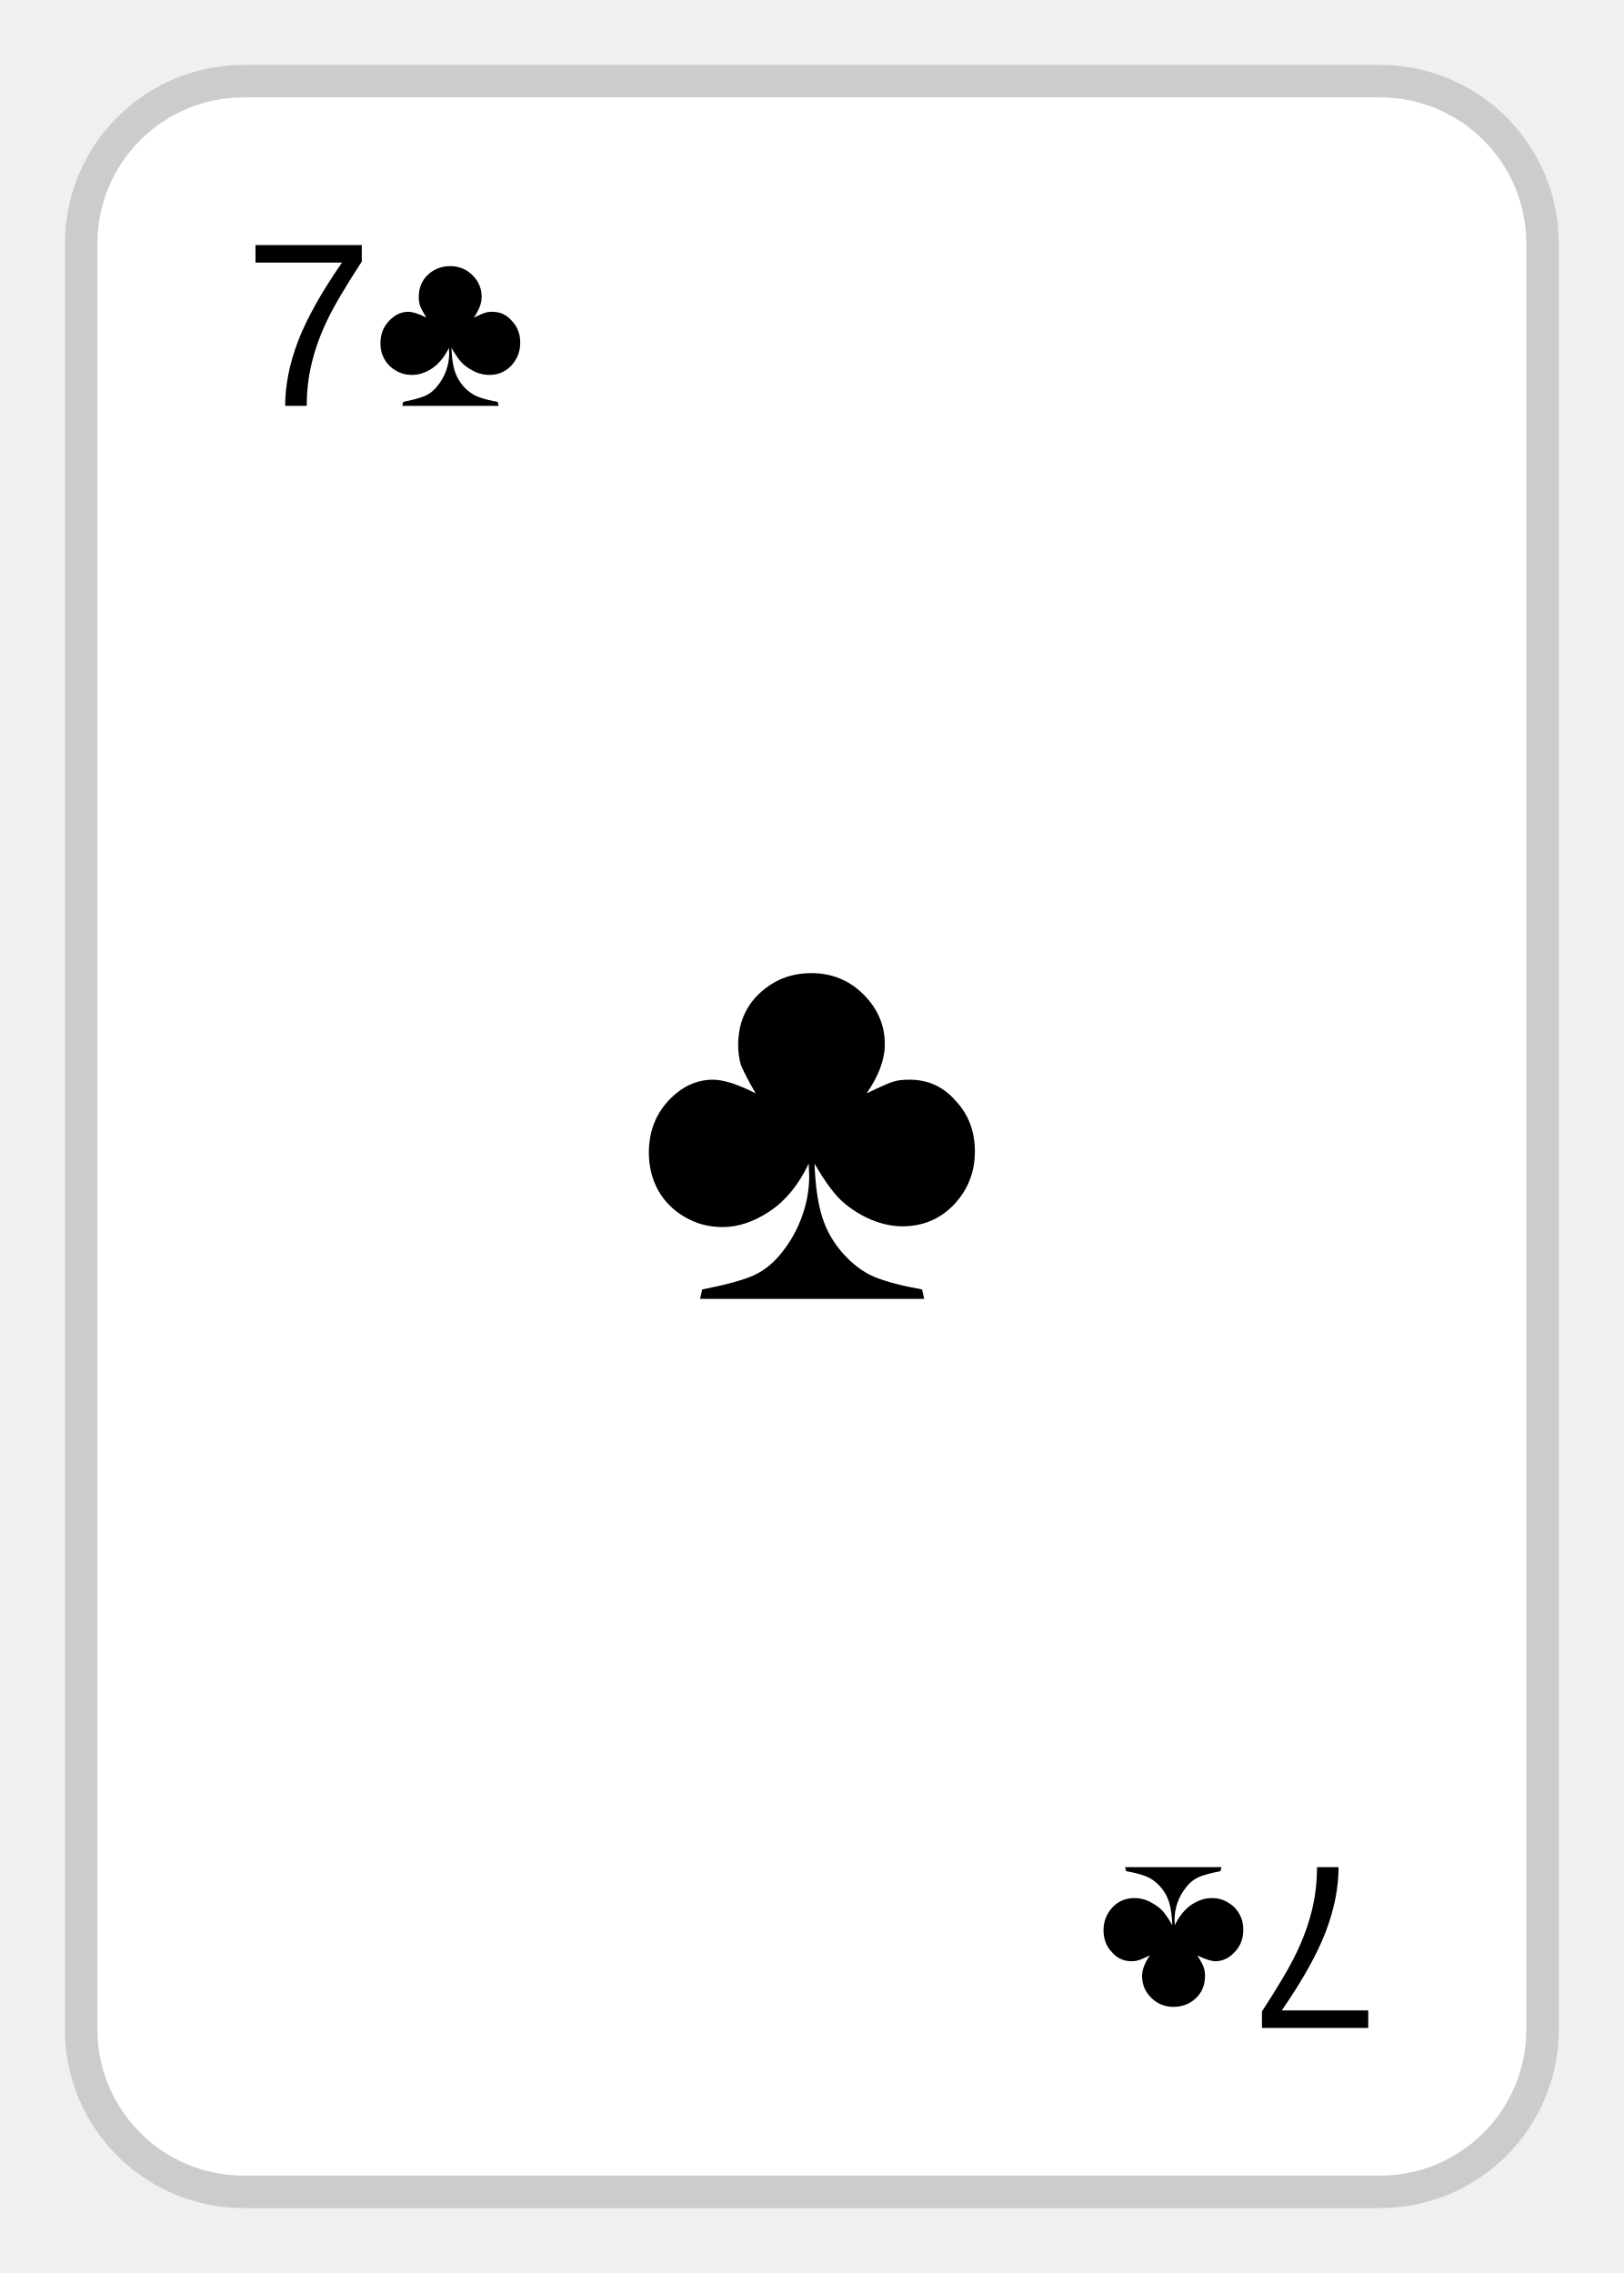
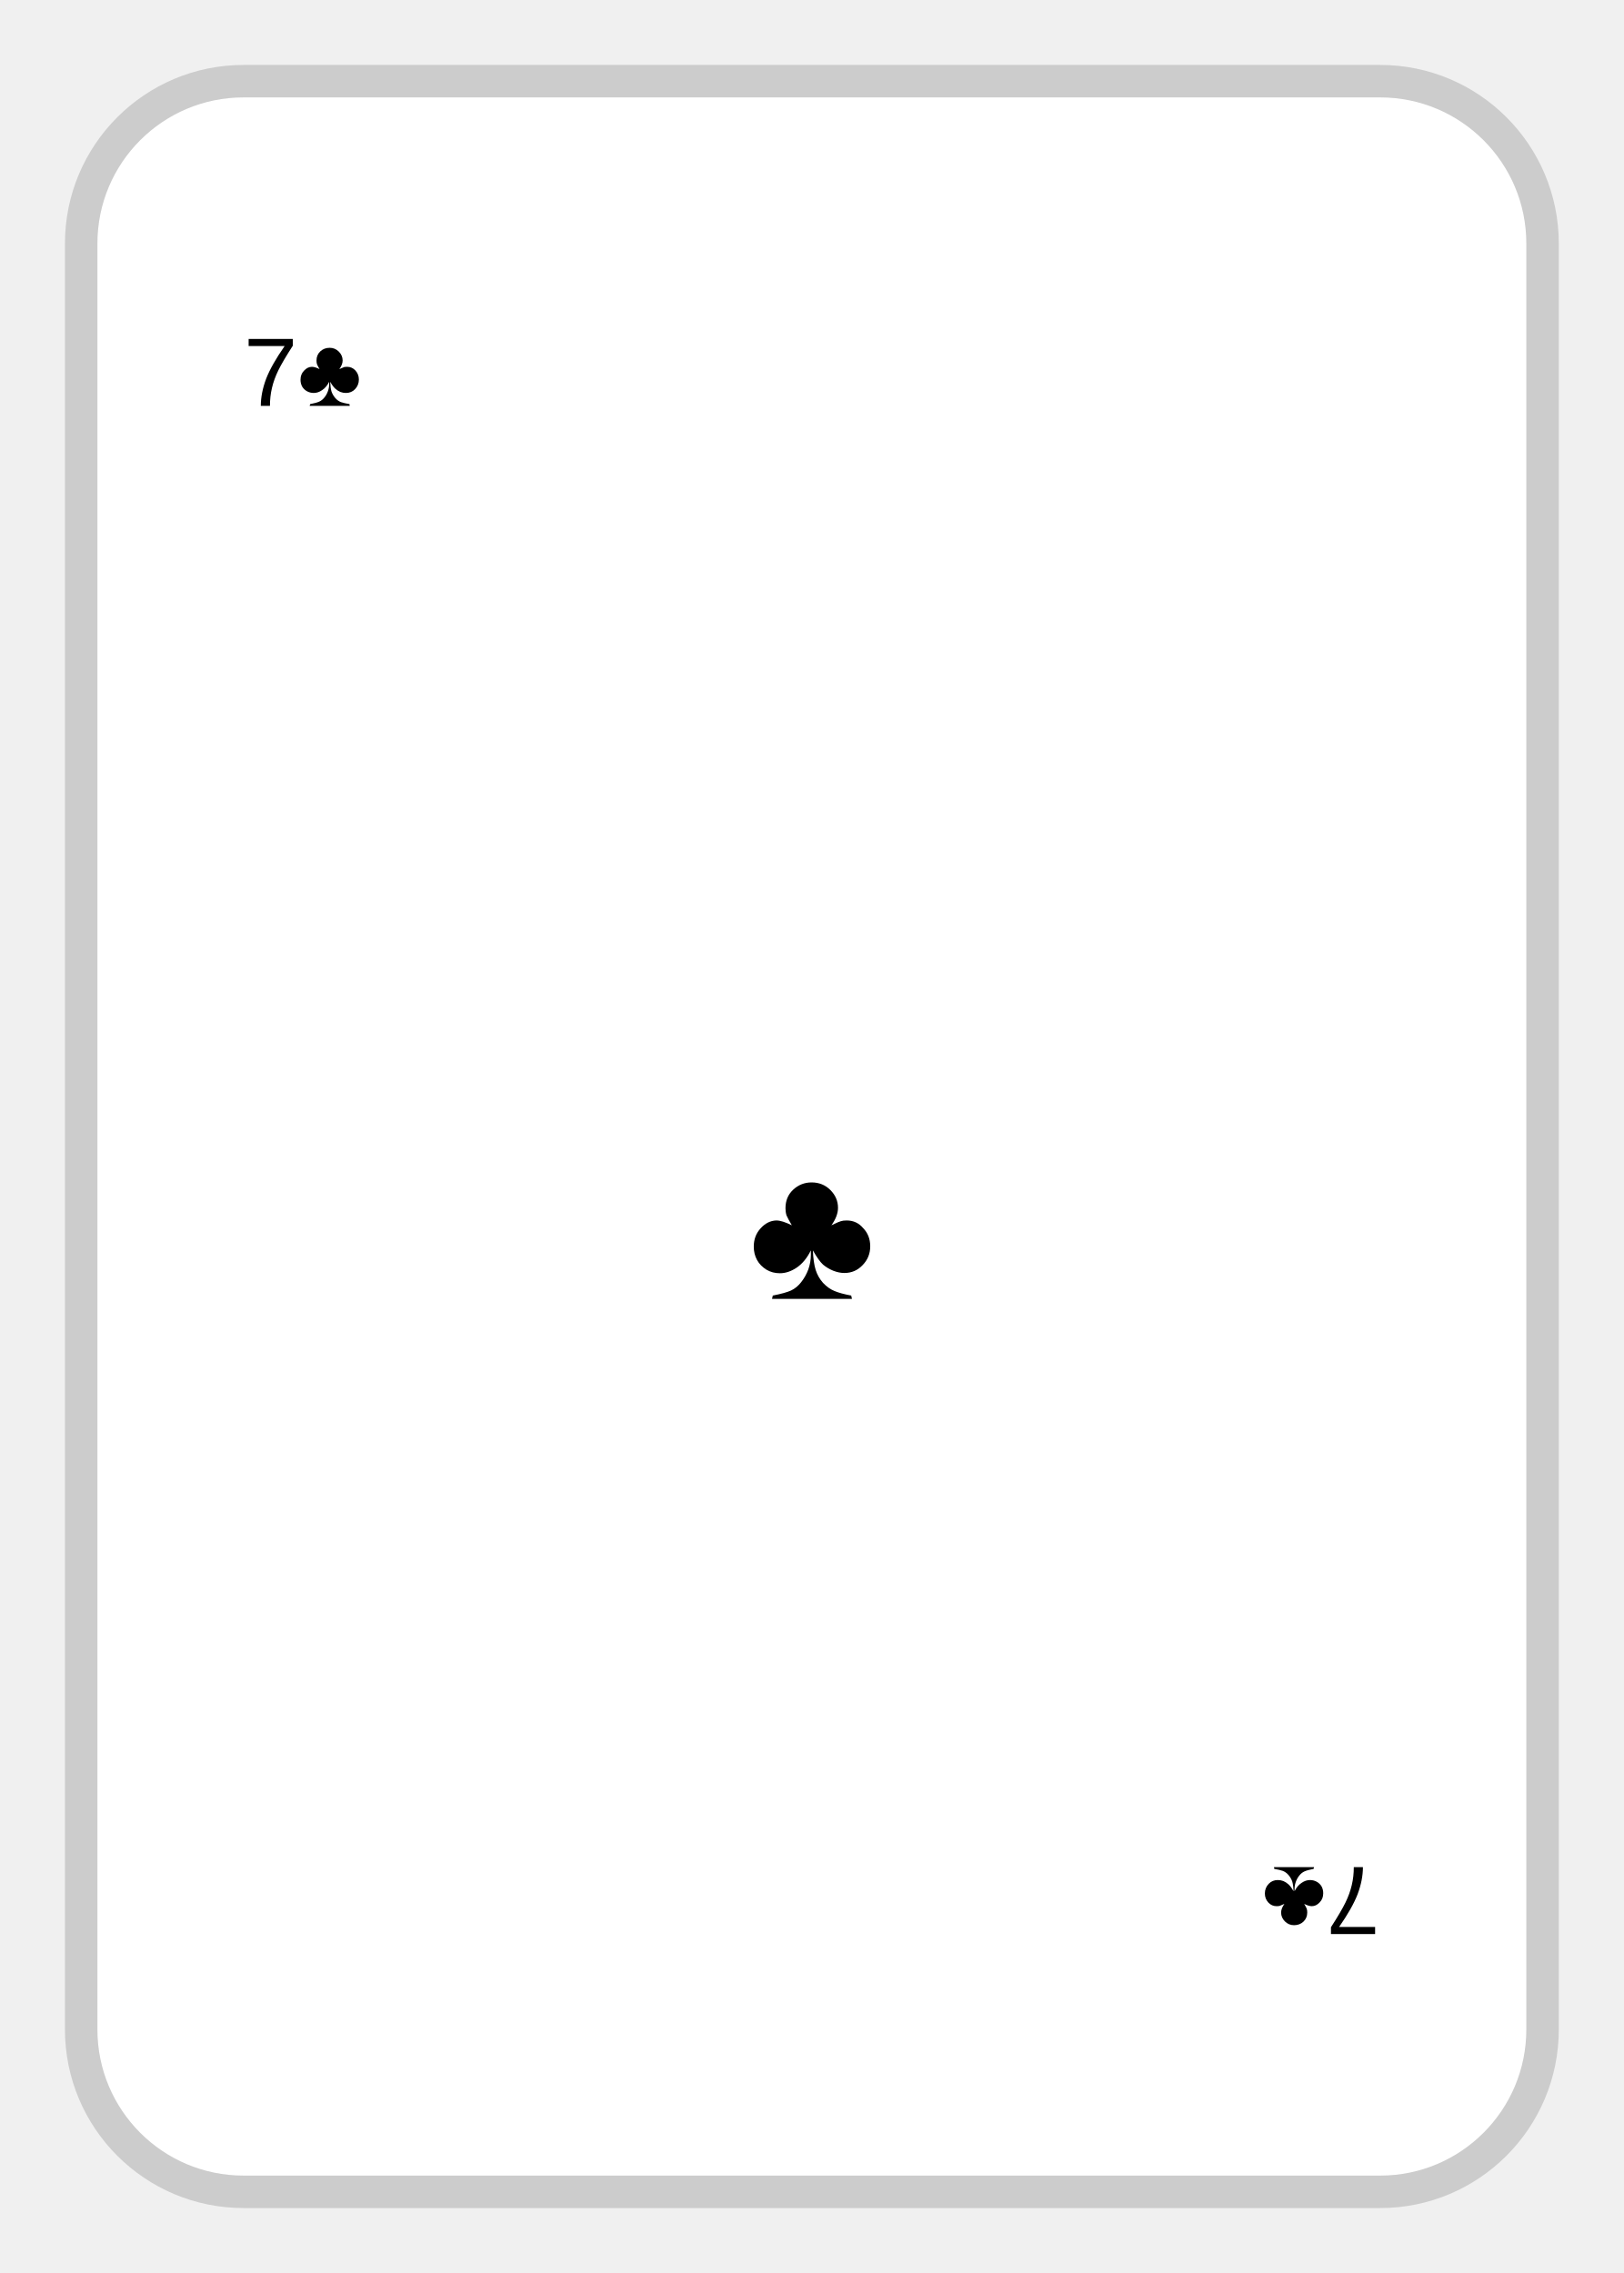
<svg xmlns="http://www.w3.org/2000/svg" viewBox="0 0 100 140">
  <rect x="5" y="5" rx="10" ry="10" width="90" height="130" fill="white" stroke="#ccc" stroke-width="2" />
-   <text x="15" y="25" font-family="Arial" font-size="1.2em" fill="black">7♣</text>
-   <text x="50" y="80" font-family="Arial" font-size="2.8em" fill="black" text-anchor="middle">♣</text>
+   <text x="15" y="25" font-family="Arial" font-size="0.5em" fill="black">7♣</text>
+   <text x="50" y="80" font-family="Arial" font-size="1.0em" fill="black" text-anchor="middle">♣</text>
  <g transform="rotate(180, 50, 70)">
-     <text x="15" y="25" font-family="Arial" font-size="1.2em" fill="black">7♣</text>
+     <text x="15" y="25" font-family="Arial" font-size="0.5em" fill="black">7♣</text>
  </g>
</svg>
